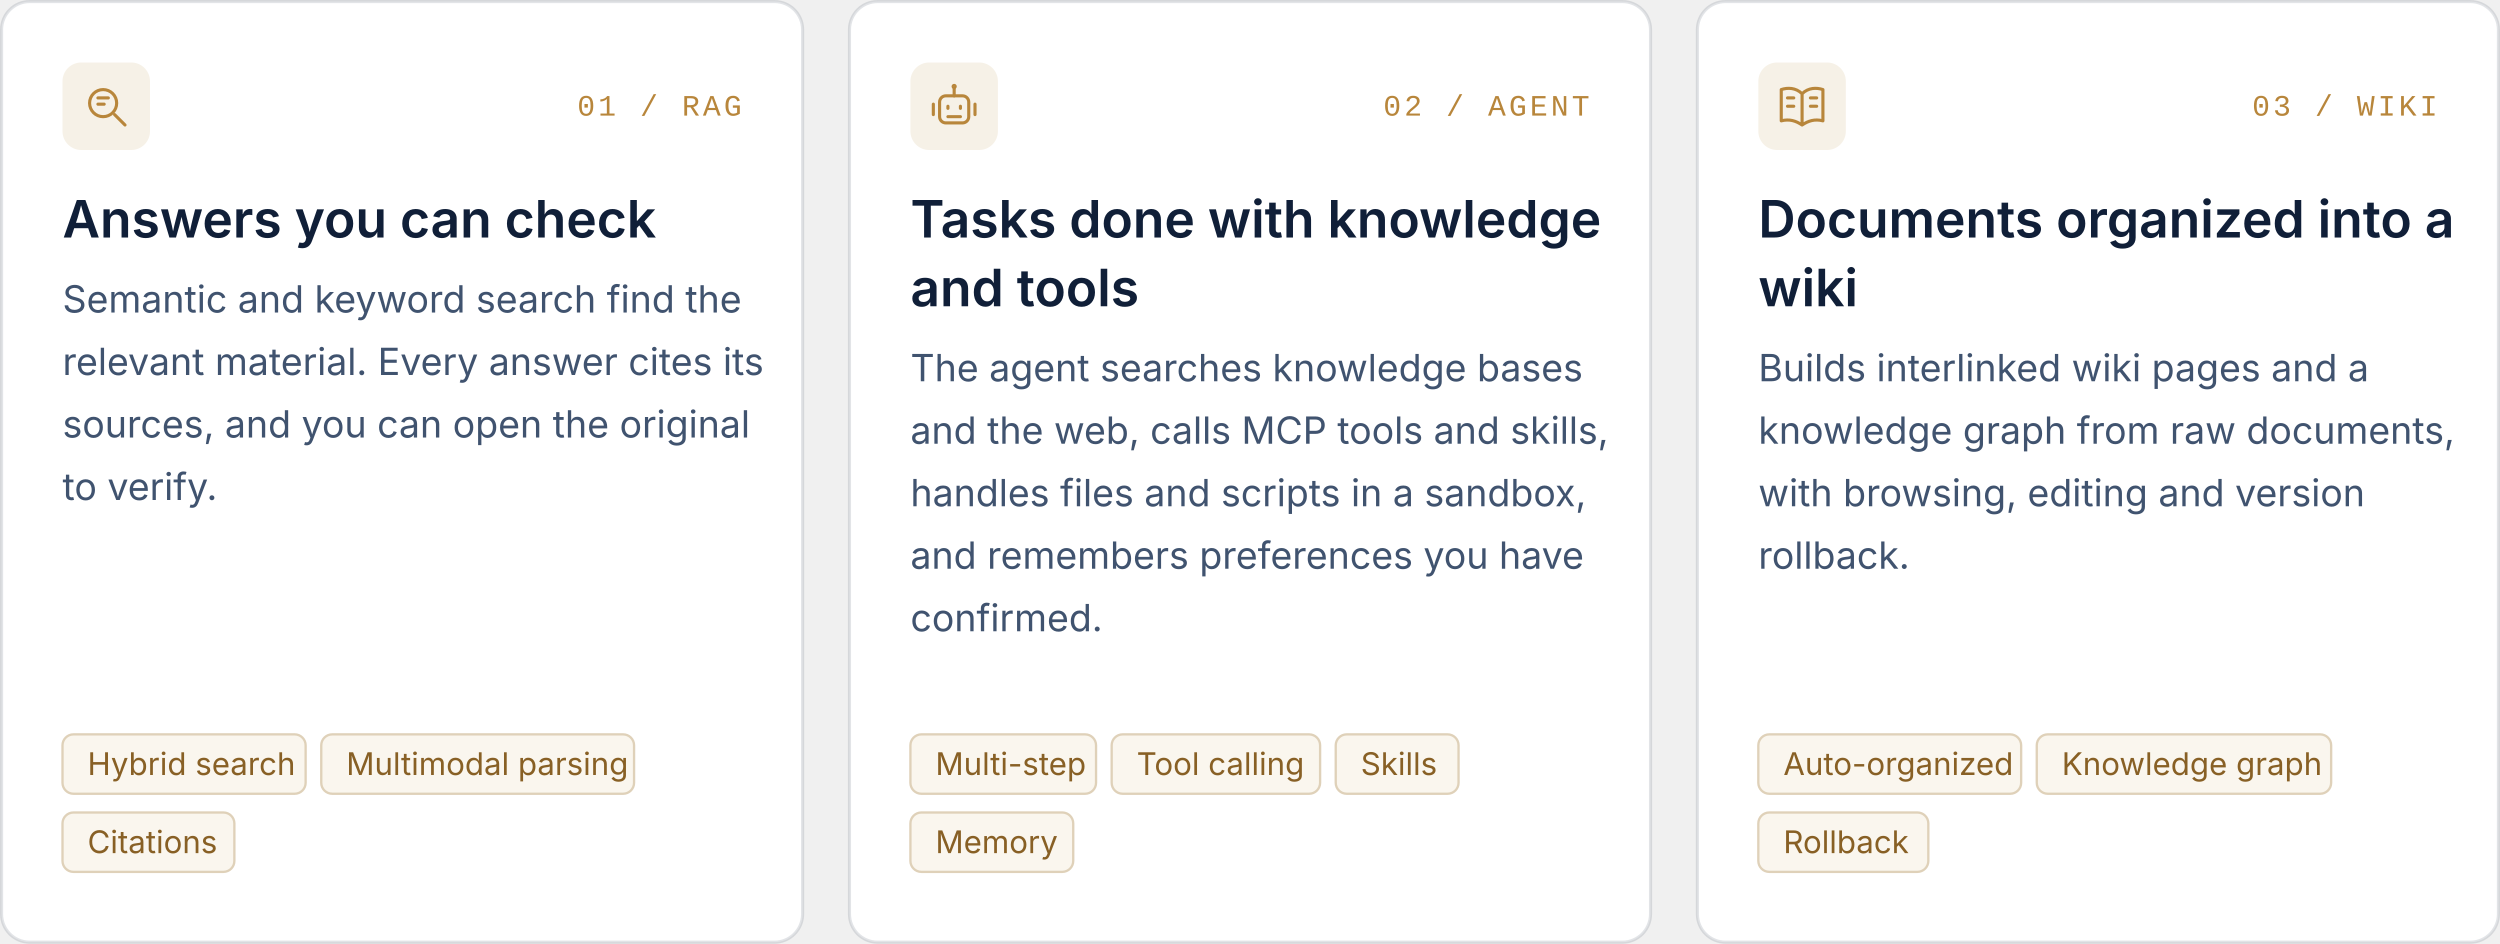
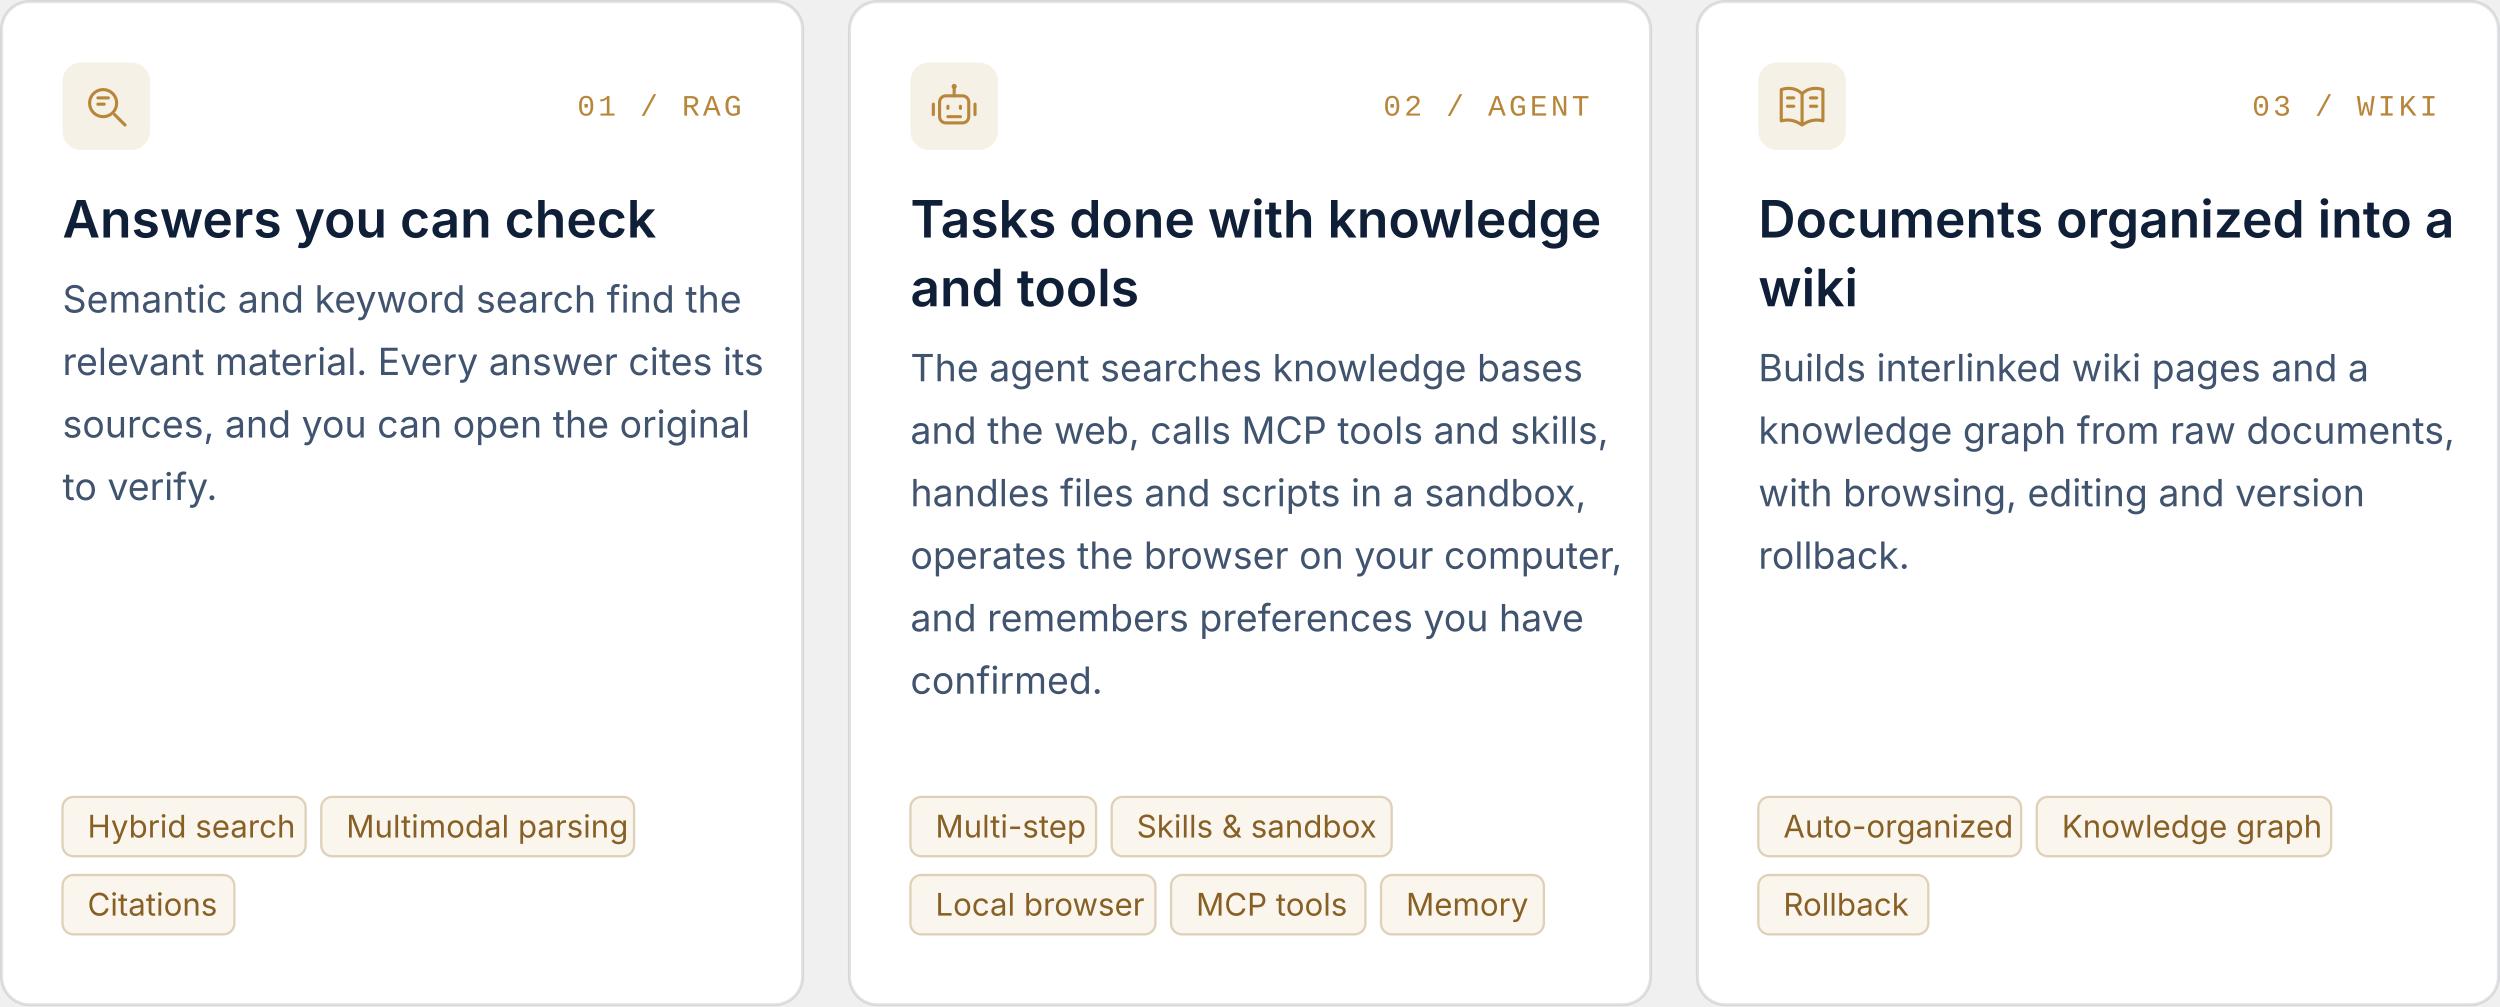
- <svg xmlns="http://www.w3.org/2000/svg" viewBox="0 0 1600 604" width="1600" height="604" role="img">
-   <rect x="1.0" y="1" width="512.667" height="602" rx="18" fill="#ffffff" stroke="rgba(16,31,56,.12)" stroke-width="2" />
+ <svg xmlns="http://www.w3.org/2000/svg" viewBox="0 0 1600 644" width="1600" height="644" role="img">
+   <rect x="1.0" y="1" width="512.667" height="642" rx="18" fill="#ffffff" stroke="rgba(16,31,56,.12)" stroke-width="2" />
  <rect x="40.0" y="40" width="56" height="56" rx="12" fill="#f6f1e7" />
  <g transform="translate(52.0 52) scale(1.333333)" fill="none" stroke="#b8863b" stroke-width="1.5" stroke-linecap="round" stroke-linejoin="round">
    <circle cx="10.5" cy="10.5" r="6.5" />
    <path d="m16 16 5 5M8 8h5M8 11h3" />
  </g>
  <text x="474.667" y="74" text-anchor="end" font-family="'JetBrains Mono', SFMono-Regular, 'SF Mono', Menlo, Consolas, 'Liberation Mono', monospace" font-size="19" letter-spacing="2" fill="#b8863b">01 / RAG</text>
  <text x="40.0" y="152" font-family="Inter, -apple-system, BlinkMacSystemFont, 'Segoe UI', 'PingFang SC', 'Hiragino Sans GB', 'Noto Sans CJK SC', 'Microsoft YaHei', sans-serif" font-size="33" font-weight="600" fill="#101f38">Answers you can check</text>
  <text x="40.0" y="200" font-family="Inter, -apple-system, BlinkMacSystemFont, 'Segoe UI', 'PingFang SC', 'Hiragino Sans GB', 'Noto Sans CJK SC', 'Microsoft YaHei', sans-serif" font-size="24" fill="#40536f">Semantic and keyword search find the</text>
  <text x="40.0" y="240" font-family="Inter, -apple-system, BlinkMacSystemFont, 'Segoe UI', 'PingFang SC', 'Hiragino Sans GB', 'Noto Sans CJK SC', 'Microsoft YaHei', sans-serif" font-size="24" fill="#40536f">relevant material. Every answer cites its</text>
  <text x="40.0" y="280" font-family="Inter, -apple-system, BlinkMacSystemFont, 'Segoe UI', 'PingFang SC', 'Hiragino Sans GB', 'Noto Sans CJK SC', 'Microsoft YaHei', sans-serif" font-size="24" fill="#40536f">sources, and you can open the original</text>
  <text x="40.0" y="320" font-family="Inter, -apple-system, BlinkMacSystemFont, 'Segoe UI', 'PingFang SC', 'Hiragino Sans GB', 'Noto Sans CJK SC', 'Microsoft YaHei', sans-serif" font-size="24" fill="#40536f">to verify.</text>
-   <rect x="40.0" y="470" width="155.6" height="38" rx="7" fill="#faf6ee" stroke="#dfd1b9" stroke-width="1.5" />
-   <text x="56.0" y="496" font-family="Inter, -apple-system, BlinkMacSystemFont, 'Segoe UI', 'PingFang SC', 'Hiragino Sans GB', 'Noto Sans CJK SC', 'Microsoft YaHei', sans-serif" font-size="20" fill="#886025">Hybrid search</text>
-   <rect x="205.6" y="470" width="200.2" height="38" rx="7" fill="#faf6ee" stroke="#dfd1b9" stroke-width="1.5" />
-   <text x="221.6" y="496" font-family="Inter, -apple-system, BlinkMacSystemFont, 'Segoe UI', 'PingFang SC', 'Hiragino Sans GB', 'Noto Sans CJK SC', 'Microsoft YaHei', sans-serif" font-size="20" fill="#886025">Multimodal parsing</text>
-   <rect x="40.0" y="520" width="110.0" height="38" rx="7" fill="#faf6ee" stroke="#dfd1b9" stroke-width="1.5" />
-   <text x="56.0" y="546" font-family="Inter, -apple-system, BlinkMacSystemFont, 'Segoe UI', 'PingFang SC', 'Hiragino Sans GB', 'Noto Sans CJK SC', 'Microsoft YaHei', sans-serif" font-size="20" fill="#886025">Citations</text>
-   <rect x="543.667" y="1" width="512.667" height="602" rx="18" fill="#ffffff" stroke="rgba(16,31,56,.12)" stroke-width="2" />
+   <rect x="40.0" y="510" width="155.6" height="38" rx="7" fill="#faf6ee" stroke="#dfd1b9" stroke-width="1.5" />
+   <text x="56.0" y="536" font-family="Inter, -apple-system, BlinkMacSystemFont, 'Segoe UI', 'PingFang SC', 'Hiragino Sans GB', 'Noto Sans CJK SC', 'Microsoft YaHei', sans-serif" font-size="20" fill="#886025">Hybrid search</text>
+   <rect x="205.6" y="510" width="200.2" height="38" rx="7" fill="#faf6ee" stroke="#dfd1b9" stroke-width="1.5" />
+   <text x="221.6" y="536" font-family="Inter, -apple-system, BlinkMacSystemFont, 'Segoe UI', 'PingFang SC', 'Hiragino Sans GB', 'Noto Sans CJK SC', 'Microsoft YaHei', sans-serif" font-size="20" fill="#886025">Multimodal parsing</text>
+   <rect x="40.0" y="560" width="110.0" height="38" rx="7" fill="#faf6ee" stroke="#dfd1b9" stroke-width="1.5" />
+   <text x="56.0" y="586" font-family="Inter, -apple-system, BlinkMacSystemFont, 'Segoe UI', 'PingFang SC', 'Hiragino Sans GB', 'Noto Sans CJK SC', 'Microsoft YaHei', sans-serif" font-size="20" fill="#886025">Citations</text>
+   <rect x="543.667" y="1" width="512.667" height="642" rx="18" fill="#ffffff" stroke="rgba(16,31,56,.12)" stroke-width="2" />
  <rect x="582.667" y="40" width="56" height="56" rx="12" fill="#f6f1e7" />
  <g transform="translate(594.6667 52) scale(1.333333)" fill="none" stroke="#b8863b" stroke-width="1.5" stroke-linecap="round" stroke-linejoin="round">
    <rect x="5" y="7" width="14" height="13" rx="3" />
    <path d="M12 3v4M2 11v5m20-5v5M9 12v1m6-1v1m-6 4h6" />
    <circle cx="12" cy="2.5" r=".5" />
  </g>
  <text x="1017.333" y="74" text-anchor="end" font-family="'JetBrains Mono', SFMono-Regular, 'SF Mono', Menlo, Consolas, 'Liberation Mono', monospace" font-size="19" letter-spacing="2" fill="#b8863b">02 / AGENT</text>
  <text x="582.667" y="152" font-family="Inter, -apple-system, BlinkMacSystemFont, 'Segoe UI', 'PingFang SC', 'Hiragino Sans GB', 'Noto Sans CJK SC', 'Microsoft YaHei', sans-serif" font-size="33" font-weight="600" fill="#101f38">Tasks done with knowledge</text>
  <text x="582.667" y="196" font-family="Inter, -apple-system, BlinkMacSystemFont, 'Segoe UI', 'PingFang SC', 'Hiragino Sans GB', 'Noto Sans CJK SC', 'Microsoft YaHei', sans-serif" font-size="33" font-weight="600" fill="#101f38">and tools</text>
  <text x="582.667" y="244" font-family="Inter, -apple-system, BlinkMacSystemFont, 'Segoe UI', 'PingFang SC', 'Hiragino Sans GB', 'Noto Sans CJK SC', 'Microsoft YaHei', sans-serif" font-size="24" fill="#40536f">The agent searches knowledge bases</text>
  <text x="582.667" y="284" font-family="Inter, -apple-system, BlinkMacSystemFont, 'Segoe UI', 'PingFang SC', 'Hiragino Sans GB', 'Noto Sans CJK SC', 'Microsoft YaHei', sans-serif" font-size="24" fill="#40536f">and the web, calls MCP tools and skills,</text>
  <text x="582.667" y="324" font-family="Inter, -apple-system, BlinkMacSystemFont, 'Segoe UI', 'PingFang SC', 'Hiragino Sans GB', 'Noto Sans CJK SC', 'Microsoft YaHei', sans-serif" font-size="24" fill="#40536f">handles files and scripts in a sandbox,</text>
-   <text x="582.667" y="364" font-family="Inter, -apple-system, BlinkMacSystemFont, 'Segoe UI', 'PingFang SC', 'Hiragino Sans GB', 'Noto Sans CJK SC', 'Microsoft YaHei', sans-serif" font-size="24" fill="#40536f">and remembers preferences you have</text>
-   <text x="582.667" y="404" font-family="Inter, -apple-system, BlinkMacSystemFont, 'Segoe UI', 'PingFang SC', 'Hiragino Sans GB', 'Noto Sans CJK SC', 'Microsoft YaHei', sans-serif" font-size="24" fill="#40536f">confirmed.</text>
-   <rect x="582.667" y="470" width="118.8" height="38" rx="7" fill="#faf6ee" stroke="#dfd1b9" stroke-width="1.5" />
-   <text x="598.667" y="496" font-family="Inter, -apple-system, BlinkMacSystemFont, 'Segoe UI', 'PingFang SC', 'Hiragino Sans GB', 'Noto Sans CJK SC', 'Microsoft YaHei', sans-serif" font-size="20" fill="#886025">Multi-step</text>
-   <rect x="711.467" y="470" width="133.4" height="38" rx="7" fill="#faf6ee" stroke="#dfd1b9" stroke-width="1.5" />
-   <text x="727.467" y="496" font-family="Inter, -apple-system, BlinkMacSystemFont, 'Segoe UI', 'PingFang SC', 'Hiragino Sans GB', 'Noto Sans CJK SC', 'Microsoft YaHei', sans-serif" font-size="20" fill="#886025">Tool calling</text>
-   <rect x="854.867" y="470" width="78.6" height="38" rx="7" fill="#faf6ee" stroke="#dfd1b9" stroke-width="1.5" />
-   <text x="870.867" y="496" font-family="Inter, -apple-system, BlinkMacSystemFont, 'Segoe UI', 'PingFang SC', 'Hiragino Sans GB', 'Noto Sans CJK SC', 'Microsoft YaHei', sans-serif" font-size="20" fill="#886025">Skills</text>
-   <rect x="582.667" y="520" width="104.2" height="38" rx="7" fill="#faf6ee" stroke="#dfd1b9" stroke-width="1.5" />
-   <text x="598.667" y="546" font-family="Inter, -apple-system, BlinkMacSystemFont, 'Segoe UI', 'PingFang SC', 'Hiragino Sans GB', 'Noto Sans CJK SC', 'Microsoft YaHei', sans-serif" font-size="20" fill="#886025">Memory</text>
-   <rect x="1086.333" y="1" width="512.667" height="602" rx="18" fill="#ffffff" stroke="rgba(16,31,56,.12)" stroke-width="2" />
+   <text x="582.667" y="364" font-family="Inter, -apple-system, BlinkMacSystemFont, 'Segoe UI', 'PingFang SC', 'Hiragino Sans GB', 'Noto Sans CJK SC', 'Microsoft YaHei', sans-serif" font-size="24" fill="#40536f">operates the browser on your computer,</text>
+   <text x="582.667" y="404" font-family="Inter, -apple-system, BlinkMacSystemFont, 'Segoe UI', 'PingFang SC', 'Hiragino Sans GB', 'Noto Sans CJK SC', 'Microsoft YaHei', sans-serif" font-size="24" fill="#40536f">and remembers preferences you have</text>
+   <text x="582.667" y="444" font-family="Inter, -apple-system, BlinkMacSystemFont, 'Segoe UI', 'PingFang SC', 'Hiragino Sans GB', 'Noto Sans CJK SC', 'Microsoft YaHei', sans-serif" font-size="24" fill="#40536f">confirmed.</text>
+   <rect x="582.667" y="510" width="118.8" height="38" rx="7" fill="#faf6ee" stroke="#dfd1b9" stroke-width="1.5" />
+   <text x="598.667" y="536" font-family="Inter, -apple-system, BlinkMacSystemFont, 'Segoe UI', 'PingFang SC', 'Hiragino Sans GB', 'Noto Sans CJK SC', 'Microsoft YaHei', sans-serif" font-size="20" fill="#886025">Multi-step</text>
+   <rect x="711.467" y="510" width="179.2" height="38" rx="7" fill="#faf6ee" stroke="#dfd1b9" stroke-width="1.5" />
+   <text x="727.467" y="536" font-family="Inter, -apple-system, BlinkMacSystemFont, 'Segoe UI', 'PingFang SC', 'Hiragino Sans GB', 'Noto Sans CJK SC', 'Microsoft YaHei', sans-serif" font-size="20" fill="#886025">Skills &amp; sandbox</text>
+   <rect x="582.667" y="560" width="156.8" height="38" rx="7" fill="#faf6ee" stroke="#dfd1b9" stroke-width="1.5" />
+   <text x="598.667" y="586" font-family="Inter, -apple-system, BlinkMacSystemFont, 'Segoe UI', 'PingFang SC', 'Hiragino Sans GB', 'Noto Sans CJK SC', 'Microsoft YaHei', sans-serif" font-size="20" fill="#886025">Local browser</text>
+   <rect x="749.467" y="560" width="124.4" height="38" rx="7" fill="#faf6ee" stroke="#dfd1b9" stroke-width="1.5" />
+   <text x="765.467" y="586" font-family="Inter, -apple-system, BlinkMacSystemFont, 'Segoe UI', 'PingFang SC', 'Hiragino Sans GB', 'Noto Sans CJK SC', 'Microsoft YaHei', sans-serif" font-size="20" fill="#886025">MCP tools</text>
+   <rect x="883.867" y="560" width="104.2" height="38" rx="7" fill="#faf6ee" stroke="#dfd1b9" stroke-width="1.5" />
+   <text x="899.867" y="586" font-family="Inter, -apple-system, BlinkMacSystemFont, 'Segoe UI', 'PingFang SC', 'Hiragino Sans GB', 'Noto Sans CJK SC', 'Microsoft YaHei', sans-serif" font-size="20" fill="#886025">Memory</text>
+   <rect x="1086.333" y="1" width="512.667" height="642" rx="18" fill="#ffffff" stroke="rgba(16,31,56,.12)" stroke-width="2" />
  <rect x="1125.333" y="40" width="56" height="56" rx="12" fill="#f6f1e7" />
  <g transform="translate(1137.333 52) scale(1.333333)" fill="none" stroke="#b8863b" stroke-width="1.5" stroke-linecap="round" stroke-linejoin="round">
    <path d="M12 6C9 3 5 3 2 4v15c4-1 7 0 10 2 3-2 6-3 10-2V4c-3-1-7-1-10 2v15" />
    <path d="M5 8h3m-3 4h3m8-4h3m-3 4h3" />
  </g>
  <text x="1560.0" y="74" text-anchor="end" font-family="'JetBrains Mono', SFMono-Regular, 'SF Mono', Menlo, Consolas, 'Liberation Mono', monospace" font-size="19" letter-spacing="2" fill="#b8863b">03 / WIKI</text>
  <text x="1125.333" y="152" font-family="Inter, -apple-system, BlinkMacSystemFont, 'Segoe UI', 'PingFang SC', 'Hiragino Sans GB', 'Noto Sans CJK SC', 'Microsoft YaHei', sans-serif" font-size="33" font-weight="600" fill="#101f38">Documents organized into a</text>
  <text x="1125.333" y="196" font-family="Inter, -apple-system, BlinkMacSystemFont, 'Segoe UI', 'PingFang SC', 'Hiragino Sans GB', 'Noto Sans CJK SC', 'Microsoft YaHei', sans-serif" font-size="33" font-weight="600" fill="#101f38">wiki</text>
  <text x="1125.333" y="244" font-family="Inter, -apple-system, BlinkMacSystemFont, 'Segoe UI', 'PingFang SC', 'Hiragino Sans GB', 'Noto Sans CJK SC', 'Microsoft YaHei', sans-serif" font-size="24" fill="#40536f">Builds interlinked wiki pages and a</text>
  <text x="1125.333" y="284" font-family="Inter, -apple-system, BlinkMacSystemFont, 'Segoe UI', 'PingFang SC', 'Hiragino Sans GB', 'Noto Sans CJK SC', 'Microsoft YaHei', sans-serif" font-size="24" fill="#40536f">knowledge graph from raw documents,</text>
  <text x="1125.333" y="324" font-family="Inter, -apple-system, BlinkMacSystemFont, 'Segoe UI', 'PingFang SC', 'Hiragino Sans GB', 'Noto Sans CJK SC', 'Microsoft YaHei', sans-serif" font-size="24" fill="#40536f">with browsing, editing and version</text>
  <text x="1125.333" y="364" font-family="Inter, -apple-system, BlinkMacSystemFont, 'Segoe UI', 'PingFang SC', 'Hiragino Sans GB', 'Noto Sans CJK SC', 'Microsoft YaHei', sans-serif" font-size="24" fill="#40536f">rollback.</text>
-   <rect x="1125.333" y="470" width="168.2" height="38" rx="7" fill="#faf6ee" stroke="#dfd1b9" stroke-width="1.5" />
-   <text x="1141.333" y="496" font-family="Inter, -apple-system, BlinkMacSystemFont, 'Segoe UI', 'PingFang SC', 'Hiragino Sans GB', 'Noto Sans CJK SC', 'Microsoft YaHei', sans-serif" font-size="20" fill="#886025">Auto-organized</text>
-   <rect x="1303.533" y="470" width="188.4" height="38" rx="7" fill="#faf6ee" stroke="#dfd1b9" stroke-width="1.5" />
-   <text x="1319.533" y="496" font-family="Inter, -apple-system, BlinkMacSystemFont, 'Segoe UI', 'PingFang SC', 'Hiragino Sans GB', 'Noto Sans CJK SC', 'Microsoft YaHei', sans-serif" font-size="20" fill="#886025">Knowledge graph</text>
-   <rect x="1125.333" y="520" width="108.8" height="38" rx="7" fill="#faf6ee" stroke="#dfd1b9" stroke-width="1.5" />
-   <text x="1141.333" y="546" font-family="Inter, -apple-system, BlinkMacSystemFont, 'Segoe UI', 'PingFang SC', 'Hiragino Sans GB', 'Noto Sans CJK SC', 'Microsoft YaHei', sans-serif" font-size="20" fill="#886025">Rollback</text>
+   <rect x="1125.333" y="510" width="168.2" height="38" rx="7" fill="#faf6ee" stroke="#dfd1b9" stroke-width="1.5" />
+   <text x="1141.333" y="536" font-family="Inter, -apple-system, BlinkMacSystemFont, 'Segoe UI', 'PingFang SC', 'Hiragino Sans GB', 'Noto Sans CJK SC', 'Microsoft YaHei', sans-serif" font-size="20" fill="#886025">Auto-organized</text>
+   <rect x="1303.533" y="510" width="188.4" height="38" rx="7" fill="#faf6ee" stroke="#dfd1b9" stroke-width="1.5" />
+   <text x="1319.533" y="536" font-family="Inter, -apple-system, BlinkMacSystemFont, 'Segoe UI', 'PingFang SC', 'Hiragino Sans GB', 'Noto Sans CJK SC', 'Microsoft YaHei', sans-serif" font-size="20" fill="#886025">Knowledge graph</text>
+   <rect x="1125.333" y="560" width="108.8" height="38" rx="7" fill="#faf6ee" stroke="#dfd1b9" stroke-width="1.5" />
+   <text x="1141.333" y="586" font-family="Inter, -apple-system, BlinkMacSystemFont, 'Segoe UI', 'PingFang SC', 'Hiragino Sans GB', 'Noto Sans CJK SC', 'Microsoft YaHei', sans-serif" font-size="20" fill="#886025">Rollback</text>
</svg>
